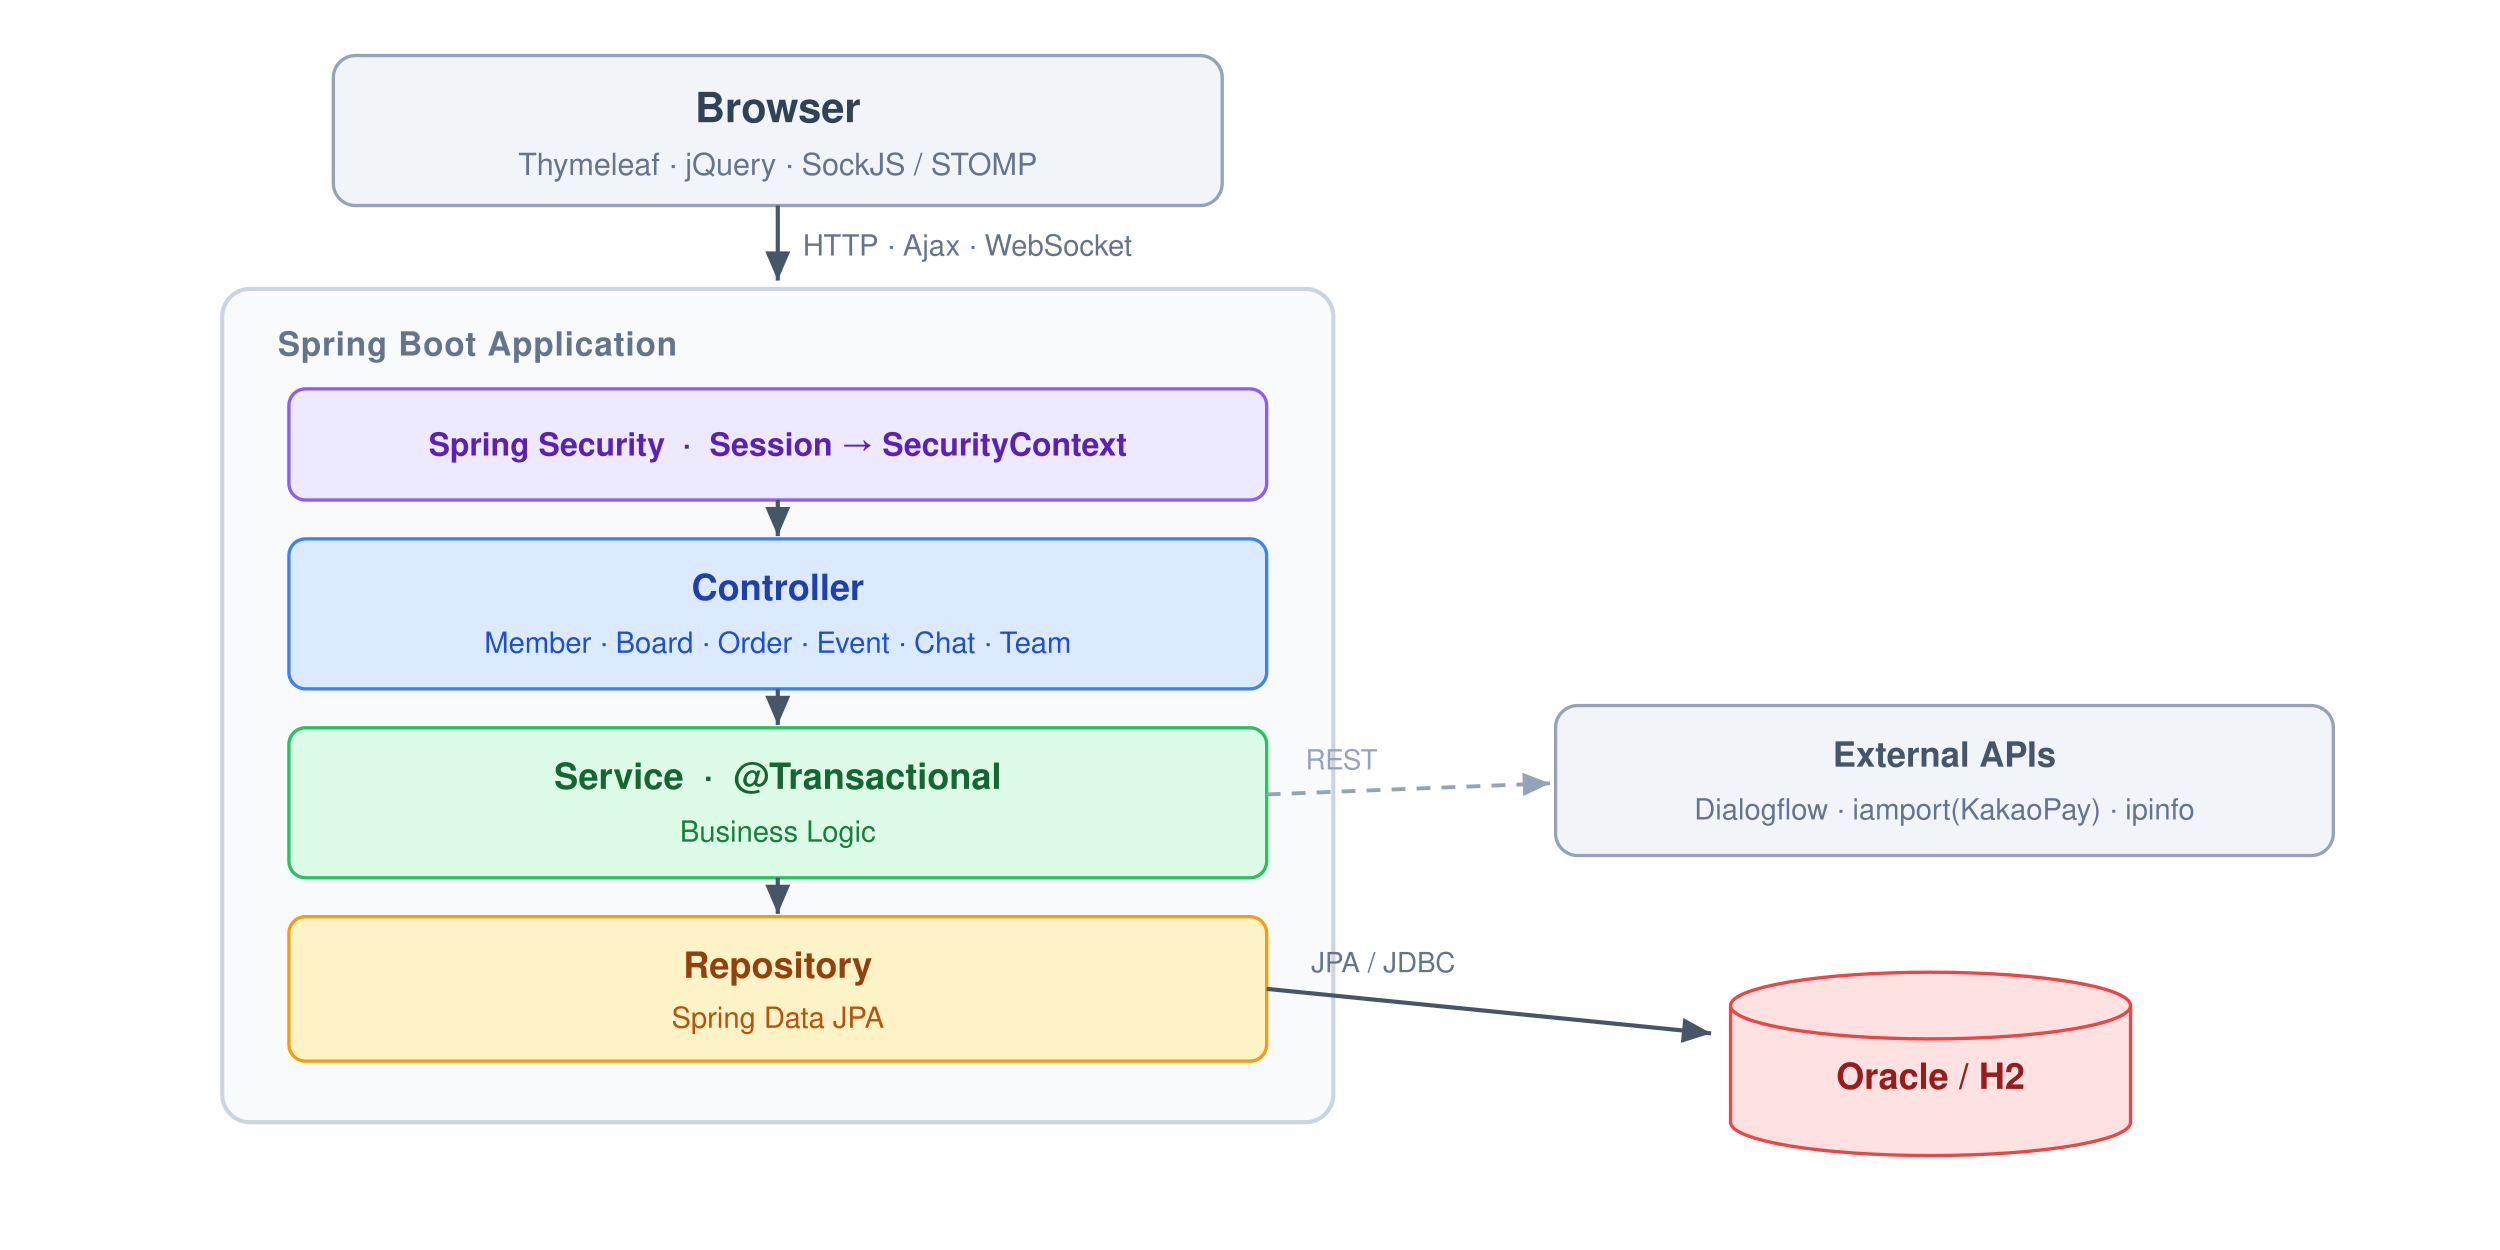
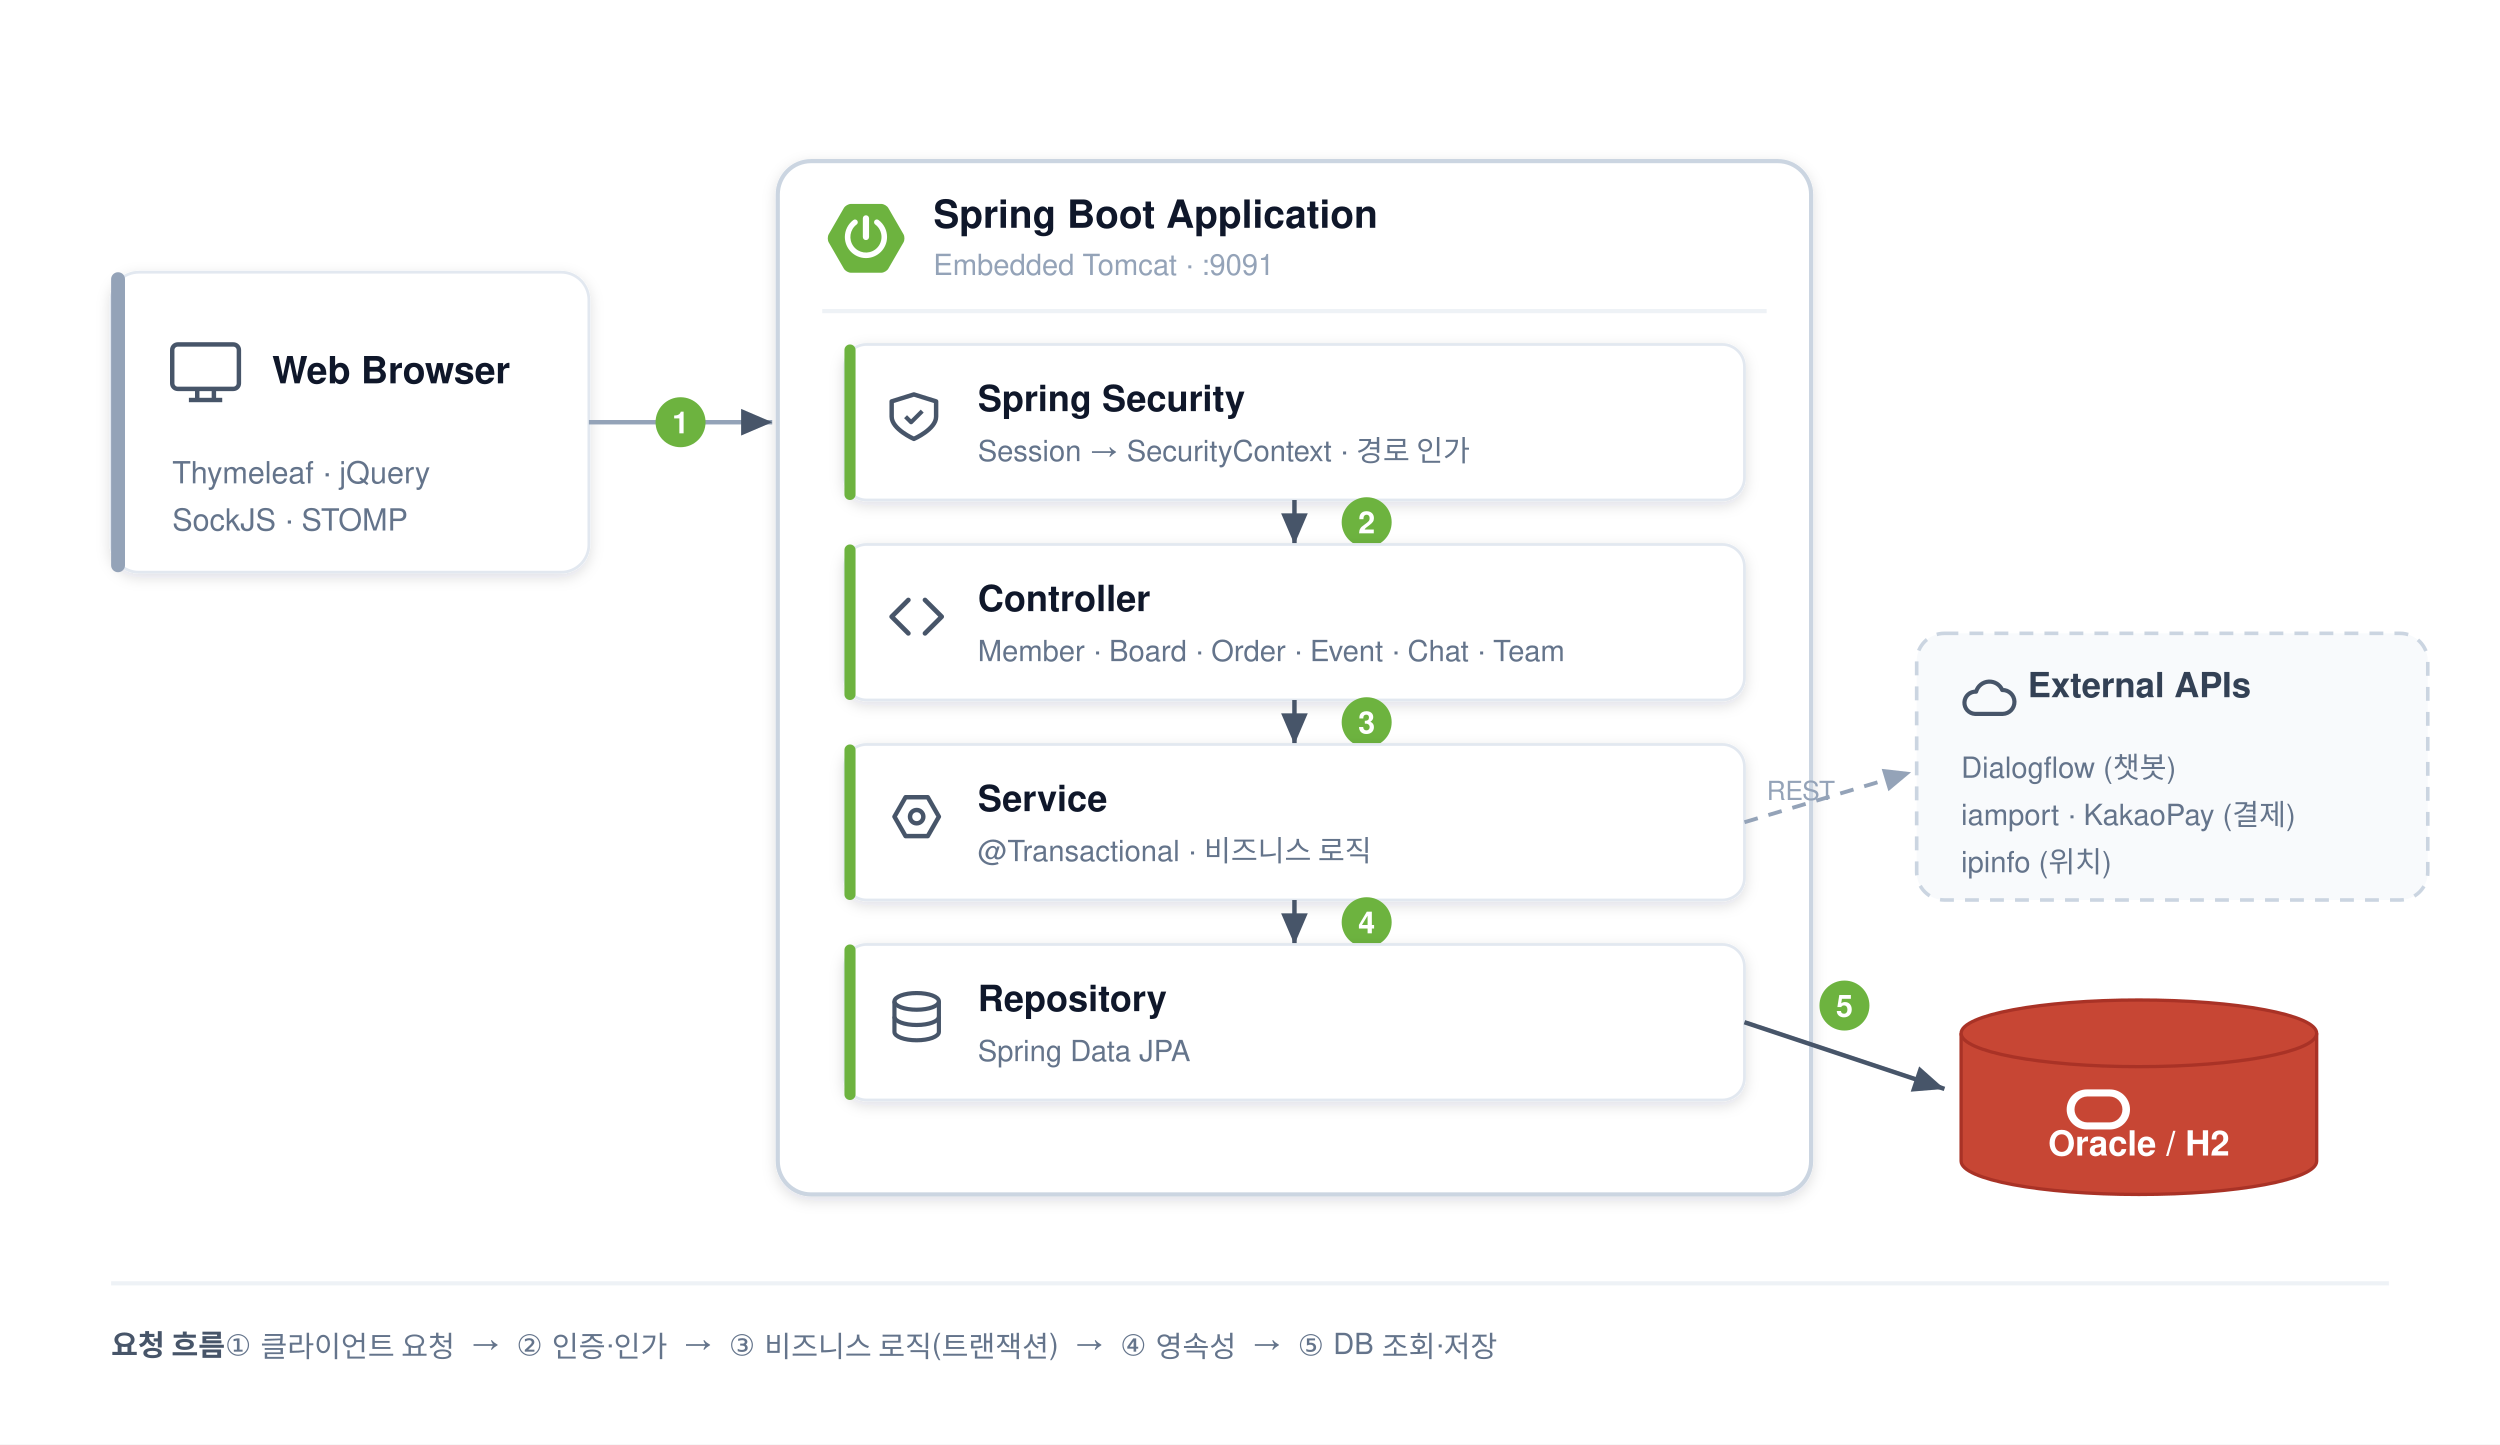
- <svg xmlns="http://www.w3.org/2000/svg" viewBox="0 0 900 450" font-family="'Segoe UI', Helvetica, Arial, sans-serif">
+ <svg xmlns="http://www.w3.org/2000/svg" viewBox="0 0 900 520" font-family="'Segoe UI', Helvetica, Arial, sans-serif">
  <defs>
-     <marker id="ah" markerWidth="9" markerHeight="9" refX="7" refY="3" orient="auto" markerUnits="strokeWidth">
+     <filter id="sh" x="-20%" y="-20%" width="140%" height="140%">
+       <feDropShadow dx="0" dy="1.5" stdDeviation="2.5" flood-color="#0f172a" flood-opacity="0.13" />
+     </filter>
+     <marker id="a" markerWidth="9" markerHeight="9" refX="7" refY="3" orient="auto">
      <path d="M0,0 L7,3 L0,6 z" fill="#475569" />
    </marker>
-     <marker id="ahd" markerWidth="9" markerHeight="9" refX="7" refY="3" orient="auto" markerUnits="strokeWidth">
+     <marker id="ad" markerWidth="9" markerHeight="9" refX="7" refY="3" orient="auto">
      <path d="M0,0 L7,3 L0,6 z" fill="#94a3b8" />
    </marker>
  </defs>
-   <rect width="900" height="450" fill="#ffffff" />
-   <rect x="120" y="20" width="320" height="54" rx="8" fill="#f1f5f9" stroke="#94a3b8" stroke-width="1.2" />
-   <text x="280" y="44" text-anchor="middle" font-size="15" font-weight="600" fill="#334155">Browser</text>
-   <text x="280" y="63" text-anchor="middle" font-size="11" fill="#64748b">Thymeleaf · jQuery · SockJS / STOMP</text>
-   <line x1="280" y1="74" x2="280" y2="101" stroke="#475569" stroke-width="1.5" marker-end="url(#ah)" />
-   <text x="289" y="92" font-size="10.5" fill="#64748b">HTTP · Ajax · WebSocket</text>
-   <rect x="80" y="104" width="400" height="300" rx="10" fill="#f8fafc" stroke="#cbd5e1" stroke-width="1.5" />
-   <text x="100" y="128" font-size="12" font-weight="700" fill="#64748b" letter-spacing="0.3">Spring Boot Application</text>
-   <rect x="104" y="140" width="352" height="40" rx="6" fill="#ede9fe" stroke="#8b5cf6" stroke-width="1.2" />
-   <text x="280" y="164" text-anchor="middle" font-size="11.5" font-weight="600" fill="#5b21b6">Spring Security  ·  Session → SecurityContext</text>
-   <line x1="280" y1="180" x2="280" y2="193" stroke="#475569" stroke-width="1.5" marker-end="url(#ah)" />
-   <rect x="104" y="194" width="352" height="54" rx="6" fill="#dbeafe" stroke="#3b82f6" stroke-width="1.2" />
-   <text x="280" y="216" text-anchor="middle" font-size="13" font-weight="700" fill="#1e40af">Controller</text>
-   <text x="280" y="235" text-anchor="middle" font-size="10.5" fill="#1d4ed8">Member · Board · Order · Event · Chat · Team</text>
-   <line x1="280" y1="248" x2="280" y2="261" stroke="#475569" stroke-width="1.5" marker-end="url(#ah)" />
-   <rect x="104" y="262" width="352" height="54" rx="6" fill="#dcfce7" stroke="#22c55e" stroke-width="1.2" />
-   <text x="280" y="284" text-anchor="middle" font-size="13" font-weight="700" fill="#166534">Service  ·  @Transactional</text>
-   <text x="280" y="303" text-anchor="middle" font-size="10.5" fill="#15803d">Business Logic</text>
-   <line x1="280" y1="316" x2="280" y2="329" stroke="#475569" stroke-width="1.5" marker-end="url(#ah)" />
-   <rect x="104" y="330" width="352" height="52" rx="6" fill="#fef3c7" stroke="#f59e0b" stroke-width="1.2" />
-   <text x="280" y="352" text-anchor="middle" font-size="13" font-weight="700" fill="#92400e">Repository</text>
-   <text x="280" y="370" text-anchor="middle" font-size="10.5" fill="#b45309">Spring Data JPA</text>
-   <rect x="560" y="254" width="280" height="54" rx="8" fill="#f1f5f9" stroke="#94a3b8" stroke-width="1.2" />
-   <text x="700" y="276" text-anchor="middle" font-size="12.5" font-weight="600" fill="#475569">External APIs</text>
-   <text x="700" y="295" text-anchor="middle" font-size="10.5" fill="#64748b">Dialogflow · iamport(KakaoPay) · ipinfo</text>
-   <line x1="456" y1="286" x2="558" y2="282" stroke="#94a3b8" stroke-width="1.4" stroke-dasharray="5 4" marker-end="url(#ahd)" />
-   <text x="470" y="277" font-size="10" fill="#94a3b8">REST</text>
-   <line x1="456" y1="356" x2="616" y2="372" stroke="#475569" stroke-width="1.5" marker-end="url(#ah)" />
-   <text x="472" y="350" font-size="10" fill="#64748b">JPA / JDBC</text>
-   <path d="M623,362 V404 a72,12 0 0 0 144,0 V362" fill="#fee2e2" stroke="#ef4444" stroke-width="1.2" />
-   <ellipse cx="695" cy="362" rx="72" ry="12" fill="#fee2e2" stroke="#ef4444" stroke-width="1.2" />
-   <text x="695" y="392" text-anchor="middle" font-size="13" font-weight="700" fill="#991b1b">Oracle / H2</text>
+   <rect width="900" height="520" fill="#ffffff" />
+   <rect x="40" y="98" width="172" height="108" rx="10" fill="#ffffff" stroke="#e2e8f0" filter="url(#sh)" />
+   <rect x="40" y="98" width="5" height="108" rx="2.5" fill="#94a3b8" />
+   <g transform="translate(62,124)" fill="none" stroke="#475569" stroke-width="1.6" stroke-linejoin="round">
+     <rect x="0" y="0" width="24" height="16" rx="2" />
+     <path d="M9,16 v4 M15,16 v4 M6,20 h12" />
+   </g>
+   <text x="98" y="138" font-size="13.5" font-weight="700" fill="#0f172a">Web Browser</text>
+   <text x="62" y="174" font-size="11" fill="#64748b">Thymeleaf · jQuery</text>
+   <text x="62" y="191" font-size="11" fill="#64748b">SockJS · STOMP</text>
+   <line x1="212" y1="152" x2="278" y2="152" stroke="#94a3b8" stroke-width="1.6" marker-end="url(#a)" />
+   <circle cx="245" cy="152" r="9" fill="#6DB33F" />
+   <text x="245" y="156" text-anchor="middle" font-size="11" font-weight="700" fill="#fff">1</text>
+   <rect x="280" y="58" width="372" height="372" rx="12" fill="#ffffff" stroke="#cbd5e1" stroke-width="1.5" filter="url(#sh)" />
+   <g transform="translate(298,72) scale(1.15)">
+     <path d="m23.693 10.706-4.73-8.184c-.409-.711-1.417-1.294-2.24-1.294H7.272c-.819 0-1.831.584-2.24 1.294L.307 10.706c-.409.711-.409 1.873 0 2.584l4.725 8.189c.409.711 1.417 1.294 2.24 1.294h9.455c.819 0 1.826-.584 2.24-1.294l4.725-8.189c.409-.711.409-1.873 0-2.584zM10.976 5.755c0-.536.438-.974.974-.974s.974.438.974.974v5.822c0 .537-.438.974-.974.974s-.974-.438-.974-.974zm.974 12.429c-3.643 0-6.608-2.965-6.608-6.608.005-2.09.993-4.052 2.668-5.304a.866.866 0 0 1 1.214.179.866.866 0 0 1-.179 1.214c-2.16 1.605-2.612 4.659-1.007 6.819 1.605 2.16 4.659 2.612 6.819 1.007 1.238-.918 1.967-2.372 1.967-3.916a4.897 4.897 0 0 0-1.986-3.925c-.386-.282-.466-.828-.184-1.214.282-.386.828-.466 1.214-.183 1.69 1.247 2.683 3.224 2.687 5.323 0 3.647-2.965 6.608-6.608 6.608z" fill="#6DB33F" />
+   </g>
+   <text x="336" y="82" font-size="14" font-weight="700" fill="#0f172a">Spring Boot Application</text>
+   <text x="336" y="99" font-size="10.5" fill="#94a3b8">Embedded Tomcat · :9091</text>
+   <line x1="296" y1="112" x2="636" y2="112" stroke="#eef2f6" stroke-width="1.5" />
+   <rect x="304" y="124" width="324" height="56" rx="8" fill="#ffffff" stroke="#e2e8f0" filter="url(#sh)" />
+   <rect x="304" y="124" width="4" height="56" rx="2" fill="#6DB33F" />
+   <g transform="translate(320,141)" fill="none" stroke="#475569" stroke-width="1.6" stroke-linejoin="round">
+     <path d="M9,1 L17,3.5 V9 C17,13.5 9,17 9,17 C9,17 1,13.5 1,9 V3.5 Z" />
+     <path d="M6,9 l2,2 l4,-4" stroke-width="1.5" />
+   </g>
+   <text x="352" y="148" font-size="13" font-weight="700" fill="#0f172a">Spring Security</text>
+   <text x="352" y="166" font-size="10.5" fill="#64748b">Session → SecurityContext · 경로 인가</text>
+   <line x1="466" y1="180" x2="466" y2="196" stroke="#475569" stroke-width="1.6" marker-end="url(#a)" />
+   <circle cx="492" cy="188" r="9" fill="#6DB33F" />
+   <text x="492" y="192" text-anchor="middle" font-size="11" font-weight="700" fill="#fff">2</text>
+   <rect x="304" y="196" width="324" height="56" rx="8" fill="#ffffff" stroke="#e2e8f0" filter="url(#sh)" />
+   <rect x="304" y="196" width="4" height="56" rx="2" fill="#6DB33F" />
+   <g transform="translate(320,213)" fill="none" stroke="#475569" stroke-width="1.7" stroke-linecap="round" stroke-linejoin="round">
+     <path d="M7,3 L1,9 L7,15 M13,3 L19,9 L13,15" />
+   </g>
+   <text x="352" y="220" font-size="13" font-weight="700" fill="#0f172a">Controller</text>
+   <text x="352" y="238" font-size="10.5" fill="#64748b">Member · Board · Order · Event · Chat · Team</text>
+   <line x1="466" y1="252" x2="466" y2="268" stroke="#475569" stroke-width="1.6" marker-end="url(#a)" />
+   <circle cx="492" cy="260" r="9" fill="#6DB33F" />
+   <text x="492" y="264" text-anchor="middle" font-size="11" font-weight="700" fill="#fff">3</text>
+   <rect x="304" y="268" width="324" height="56" rx="8" fill="#ffffff" stroke="#e2e8f0" filter="url(#sh)" />
+   <rect x="304" y="268" width="4" height="56" rx="2" fill="#6DB33F" />
+   <g transform="translate(320,285)" fill="none" stroke="#475569" stroke-width="1.6" stroke-linejoin="round">
+     <path d="M6,2 H14 L18,9 L14,16 H6 L2,9 Z" />
+     <circle cx="10" cy="9" r="2.4" />
+   </g>
+   <text x="352" y="292" font-size="13" font-weight="700" fill="#0f172a">Service</text>
+   <text x="352" y="310" font-size="10.5" fill="#64748b">@Transactional · 비즈니스 로직</text>
+   <line x1="466" y1="324" x2="466" y2="340" stroke="#475569" stroke-width="1.6" marker-end="url(#a)" />
+   <circle cx="492" cy="332" r="9" fill="#6DB33F" />
+   <text x="492" y="336" text-anchor="middle" font-size="11" font-weight="700" fill="#fff">4</text>
+   <rect x="304" y="340" width="324" height="56" rx="8" fill="#ffffff" stroke="#e2e8f0" filter="url(#sh)" />
+   <rect x="304" y="340" width="4" height="56" rx="2" fill="#6DB33F" />
+   <g transform="translate(320,357)" fill="none" stroke="#475569" stroke-width="1.5">
+     <ellipse cx="10" cy="3.5" rx="8" ry="3" />
+     <path d="M2,3.5 V14.5 a8,3 0 0 0 16,0 V3.5" />
+     <path d="M2,9 a8,3 0 0 0 16,0" />
+   </g>
+   <text x="352" y="364" font-size="13" font-weight="700" fill="#0f172a">Repository</text>
+   <text x="352" y="382" font-size="10.5" fill="#64748b">Spring Data JPA</text>
+   <rect x="690" y="228" width="184" height="96" rx="10" fill="#f8fafc" stroke="#cbd5e1" stroke-width="1.3" stroke-dasharray="5 4" />
+   <g transform="translate(706,242)" fill="none" stroke="#475569" stroke-width="1.5" stroke-linejoin="round">
+     <path d="M5,15 a4,4 0 0 1 0.4,-8 a5,5 0 0 1 9.4,-0.6 a3.6,3.6 0 0 1 0.2,8.6 Z" />
+   </g>
+   <text x="730" y="251" font-size="12.5" font-weight="700" fill="#334155">External APIs</text>
+   <text x="706" y="280" font-size="10.5" fill="#64748b">Dialogflow (챗봇)</text>
+   <text x="706" y="297" font-size="10.5" fill="#64748b">iamport · KakaoPay (결제)</text>
+   <text x="706" y="314" font-size="10.5" fill="#64748b">ipinfo (위치)</text>
+   <line x1="628" y1="296" x2="688" y2="278" stroke="#94a3b8" stroke-width="1.4" stroke-dasharray="5 4" marker-end="url(#ad)" />
+   <text x="636" y="288" font-size="9.5" fill="#94a3b8">REST</text>
+   <line x1="628" y1="368" x2="700" y2="392" stroke="#475569" stroke-width="1.6" marker-end="url(#a)" />
+   <circle cx="664" cy="362" r="9" fill="#6DB33F" />
+   <text x="664" y="366" text-anchor="middle" font-size="11" font-weight="700" fill="#fff">5</text>
+   <path d="M706,372 V418 a64,12 0 0 0 128,0 V372" fill="#C74634" stroke="#a93226" stroke-width="1.2" />
+   <ellipse cx="770" cy="372" rx="64" ry="12" fill="#C74634" stroke="#a93226" stroke-width="1.2" />
+   <g transform="translate(744,388) scale(0.95)">
+     <path d="M16.412 4.412h-8.82a7.588 7.588 0 0 0-.008 15.176h8.828a7.588 7.588 0 0 0 0-15.176zm-.193 12.502H7.786a4.915 4.915 0 0 1 0-9.828h8.433a4.914 4.914 0 1 1 0 9.828z" fill="#ffffff" />
+   </g>
+   <text x="770" y="416" text-anchor="middle" font-size="12.5" font-weight="700" fill="#ffffff">Oracle / H2</text>
+   <line x1="40" y1="462" x2="860" y2="462" stroke="#eef2f6" stroke-width="1.5" />
+   <text x="40" y="488" font-size="10.5" fill="#64748b">
+     <tspan font-weight="700" fill="#475569">요청 흐름  </tspan>① 클라이언트 요청  →  ② 인증·인가  →  ③ 비즈니스 로직(트랜잭션)  →  ④ 영속성  →  ⑤ DB 조회·저장</text>
</svg>
